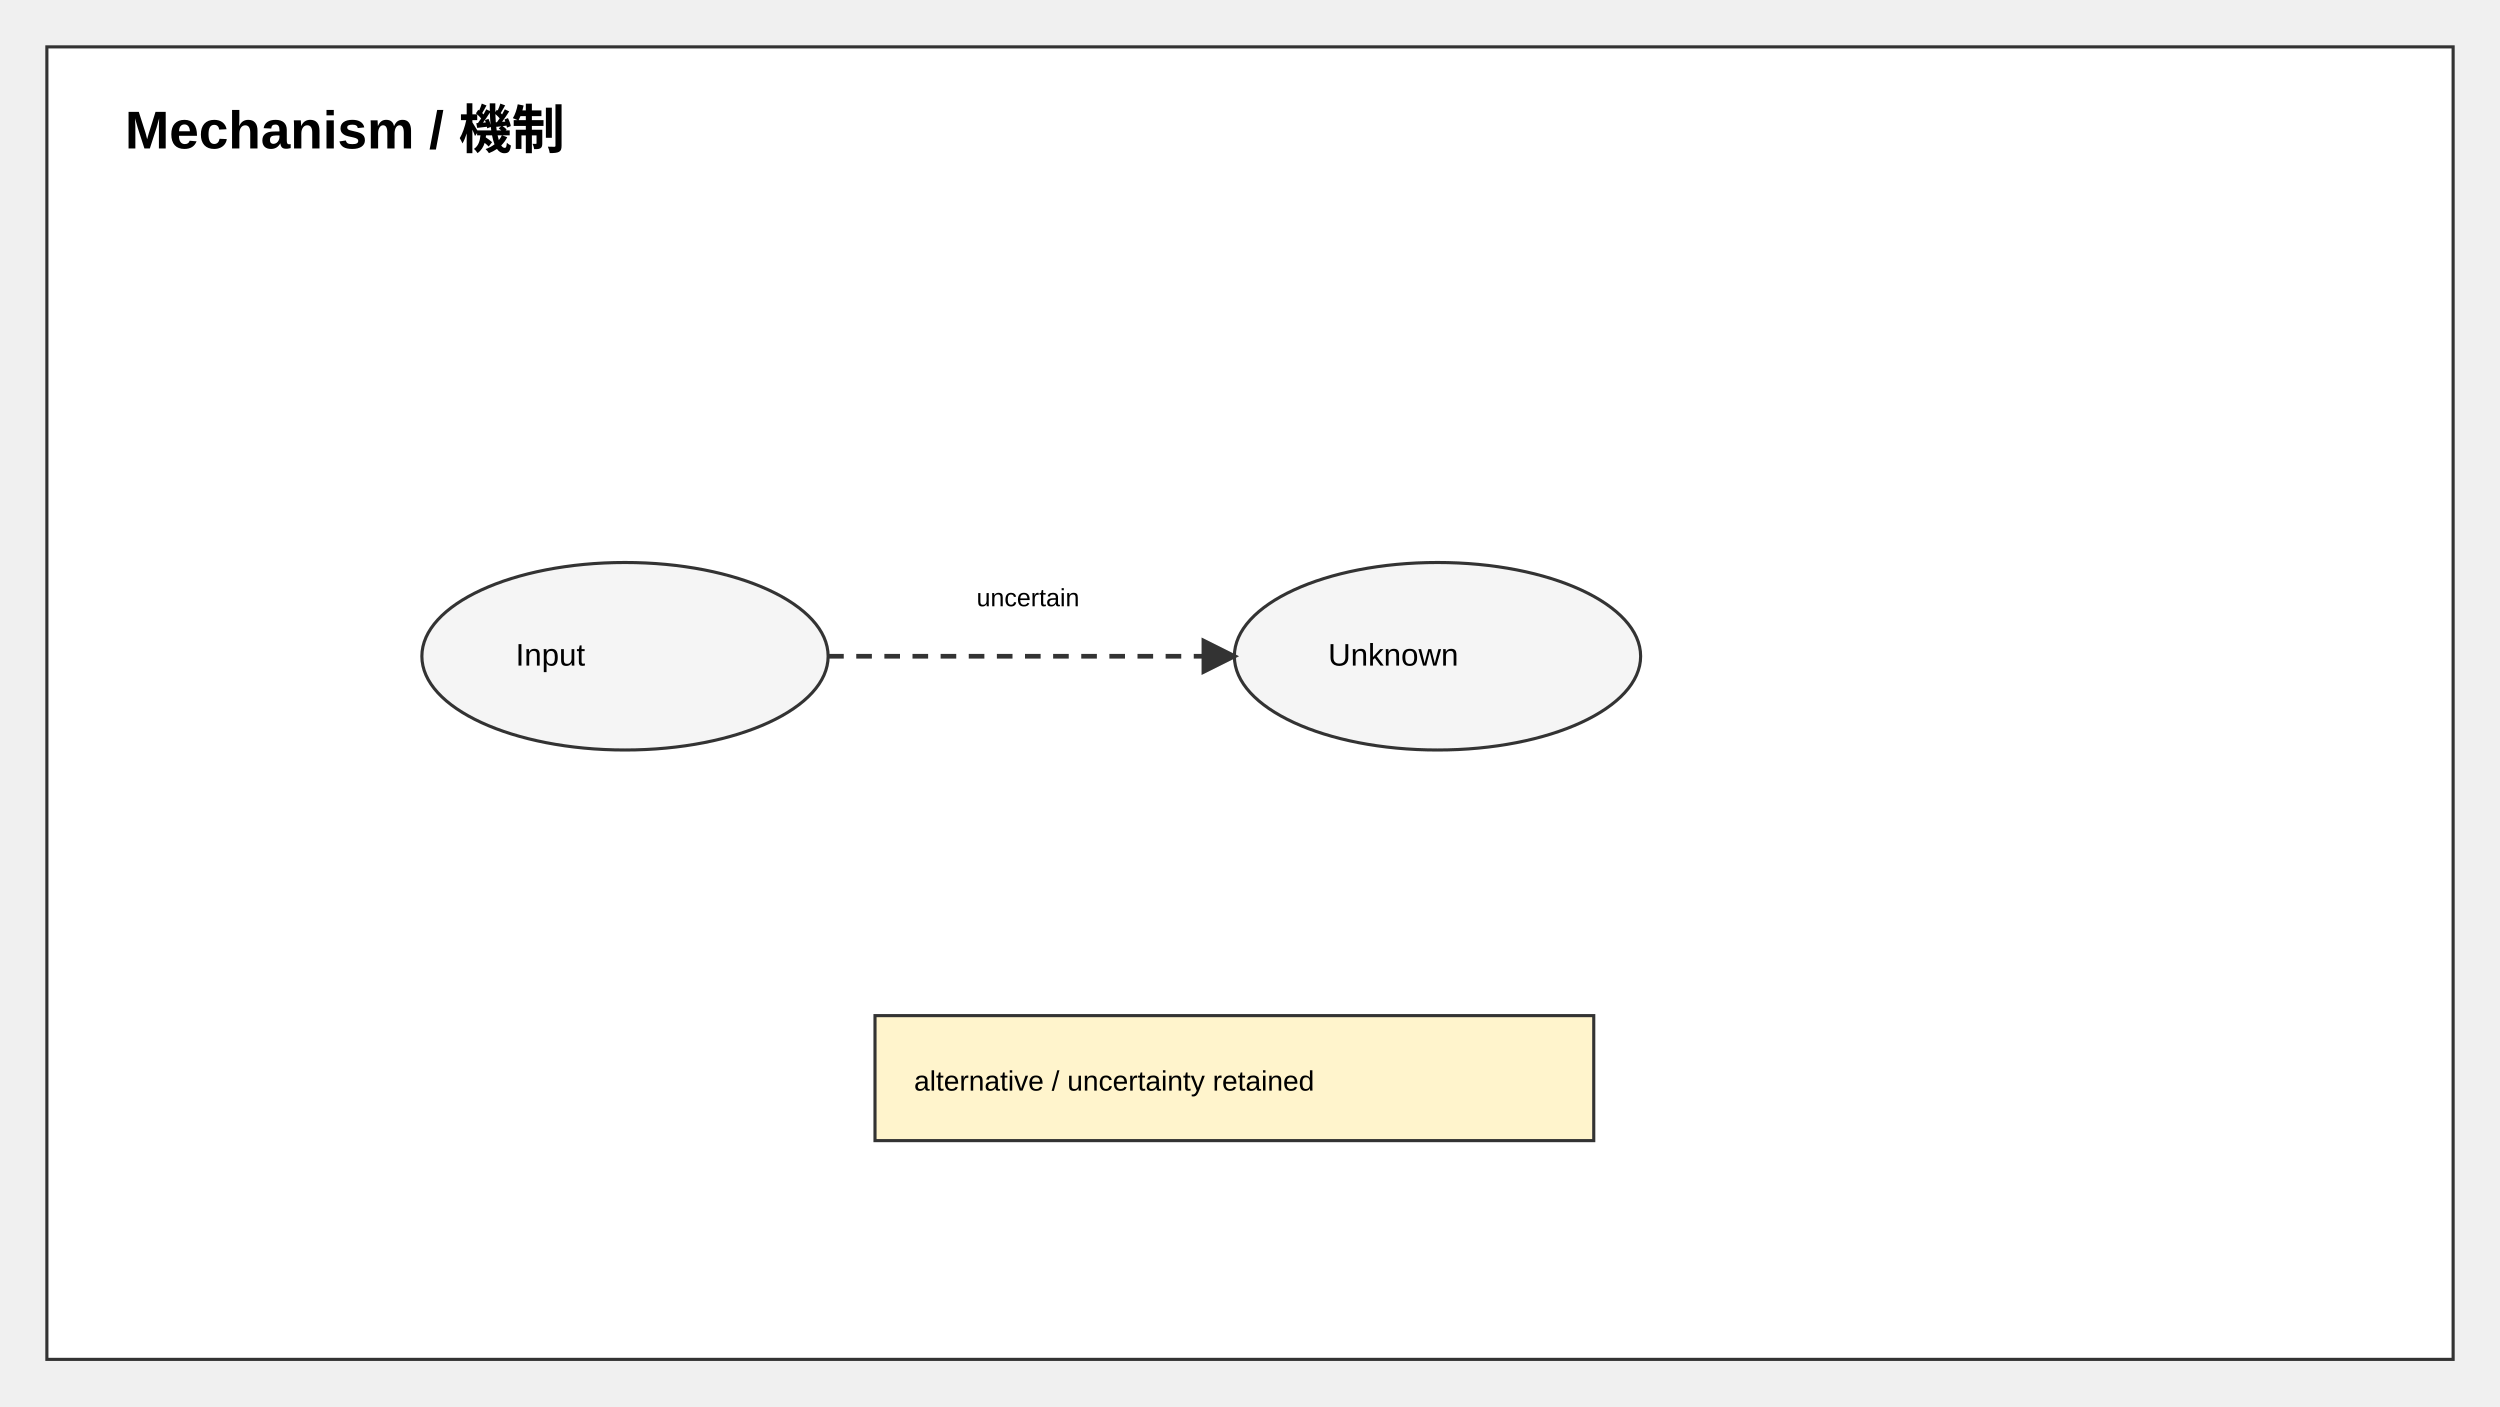
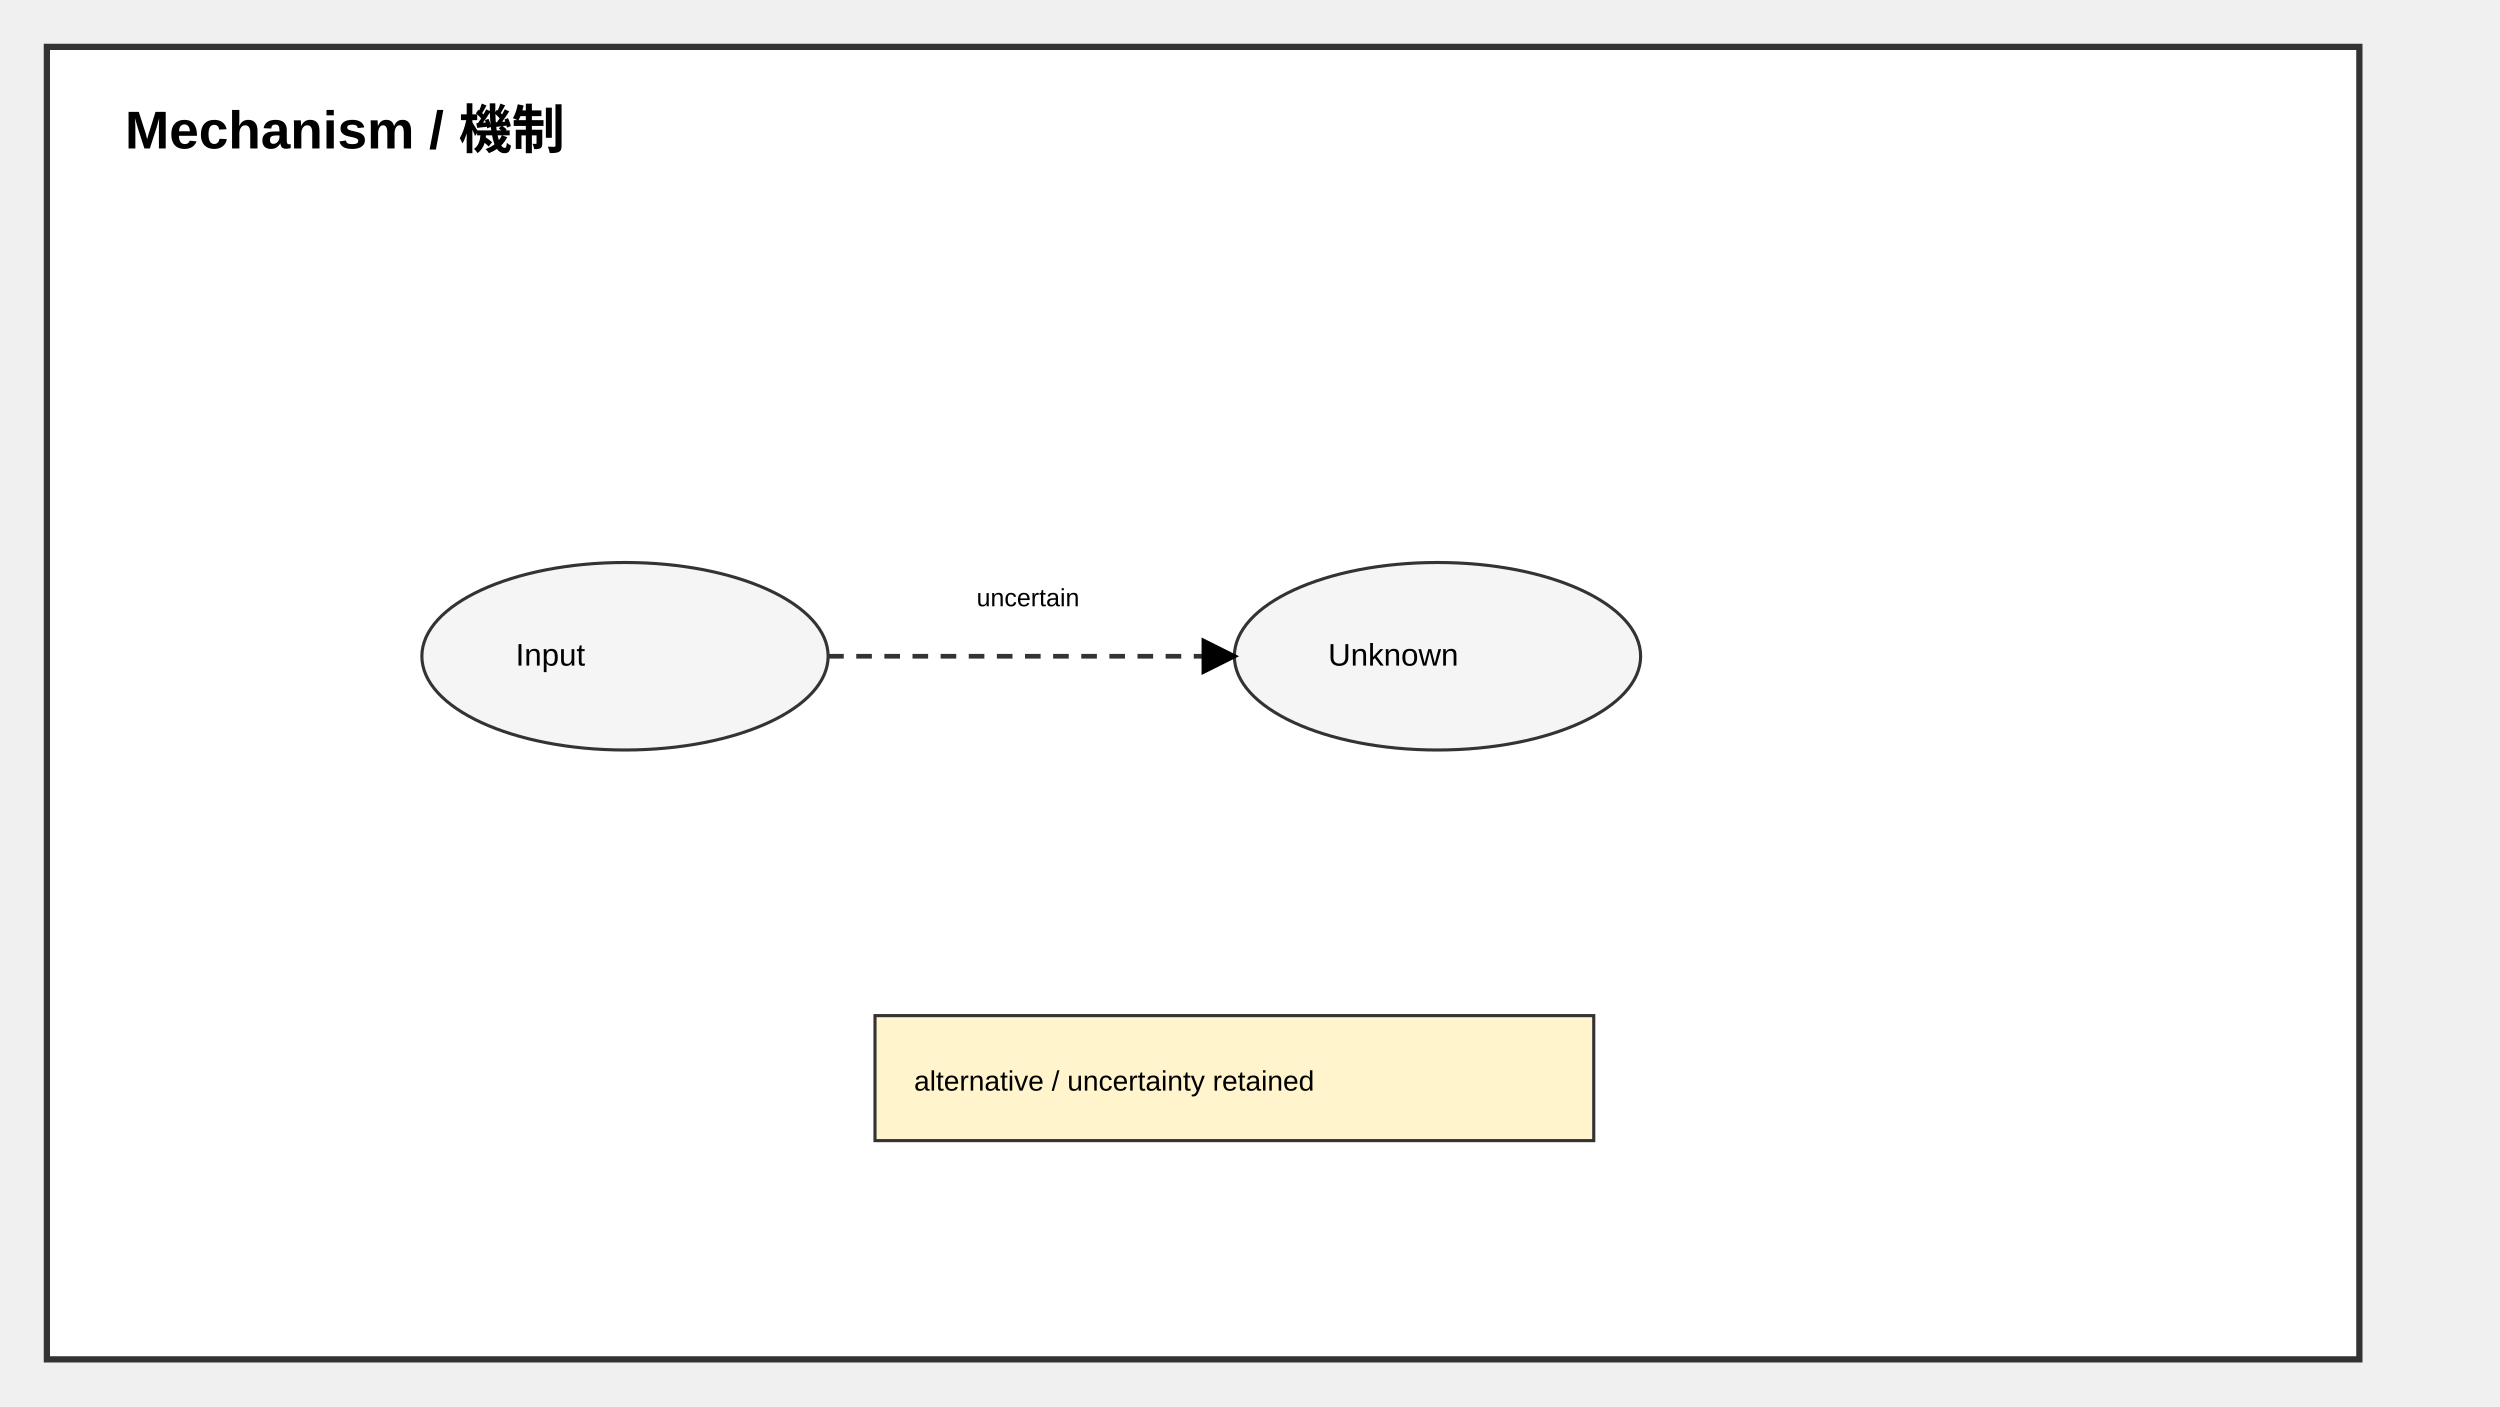
<svg xmlns="http://www.w3.org/2000/svg" data-thesis-figure-id="FIG006" data-thesis-svg-version="1.0.0" data-visual-class="mechanism_explanation" viewBox="0 0 1600 900">
  <defs>
    <marker data-semantic-role="arrow" id="obj-arrow" markerHeight="8" markerWidth="8" orient="auto" refX="7" refY="4">
-       <path d="M 0 0 L 8 4 L 0 8 Z" data-semantic-role="branch" fill="#333333" id="obj-arrow-path" />
+       <path d="M 0 0 L 8 4 L 0 8 Z" data-semantic-role="branch" fill="#000000" id="obj-arrow-path" />
    </marker>
  </defs>
  <g data-semantic-role="container" id="obj-frame">
-     <rect data-semantic-role="panel" fill="#ffffff" height="840" id="obj-canvas" stroke="#333333" stroke-width="2" width="1540" x="30" y="30" />
+     <rect data-semantic-role="panel" fill="#ffffff" height="840" id="obj-canvas" stroke="#333333" stroke-width="4" width="1480" x="30" y="30" />
  </g>
  <text data-semantic-role="title" font-family="Arial" font-size="34" font-weight="bold" id="obj-title" x="80" y="95">Mechanism / 機制</text>
  <ellipse cx="400" cy="420" data-semantic-role="node" fill="#f5f5f5" id="obj-n001" rx="130" ry="60" stroke="#333333" stroke-width="2" />
  <text data-semantic-role="label" font-family="Arial" font-size="20" id="obj-label-n001" x="330" y="426">Input</text>
  <ellipse cx="920" cy="420" data-semantic-role="node" fill="#f5f5f5" id="obj-n002" rx="130" ry="60" stroke="#333333" stroke-width="2" />
  <text data-semantic-role="label" font-family="Arial" font-size="20" id="obj-label-n002" x="850" y="426">Unknown</text>
  <line data-semantic-role="connector" id="obj-causal-0" marker-end="url(#obj-arrow)" stroke="#333333" stroke-dasharray="10 8" stroke-width="3" x1="530" x2="790" y1="420" y2="420" />
  <text data-semantic-role="annotation" font-family="Arial" font-size="16" id="obj-state-0" x="625" y="388">uncertain</text>
  <rect data-semantic-role="callout" fill="#fff4cc" height="80" id="obj-alternative" stroke="#333333" stroke-width="2" width="460" x="560" y="650" />
  <text data-semantic-role="annotation" font-family="Arial" font-size="18" id="obj-alt-label" x="585" y="698">alternative / uncertainty retained</text>
</svg>
